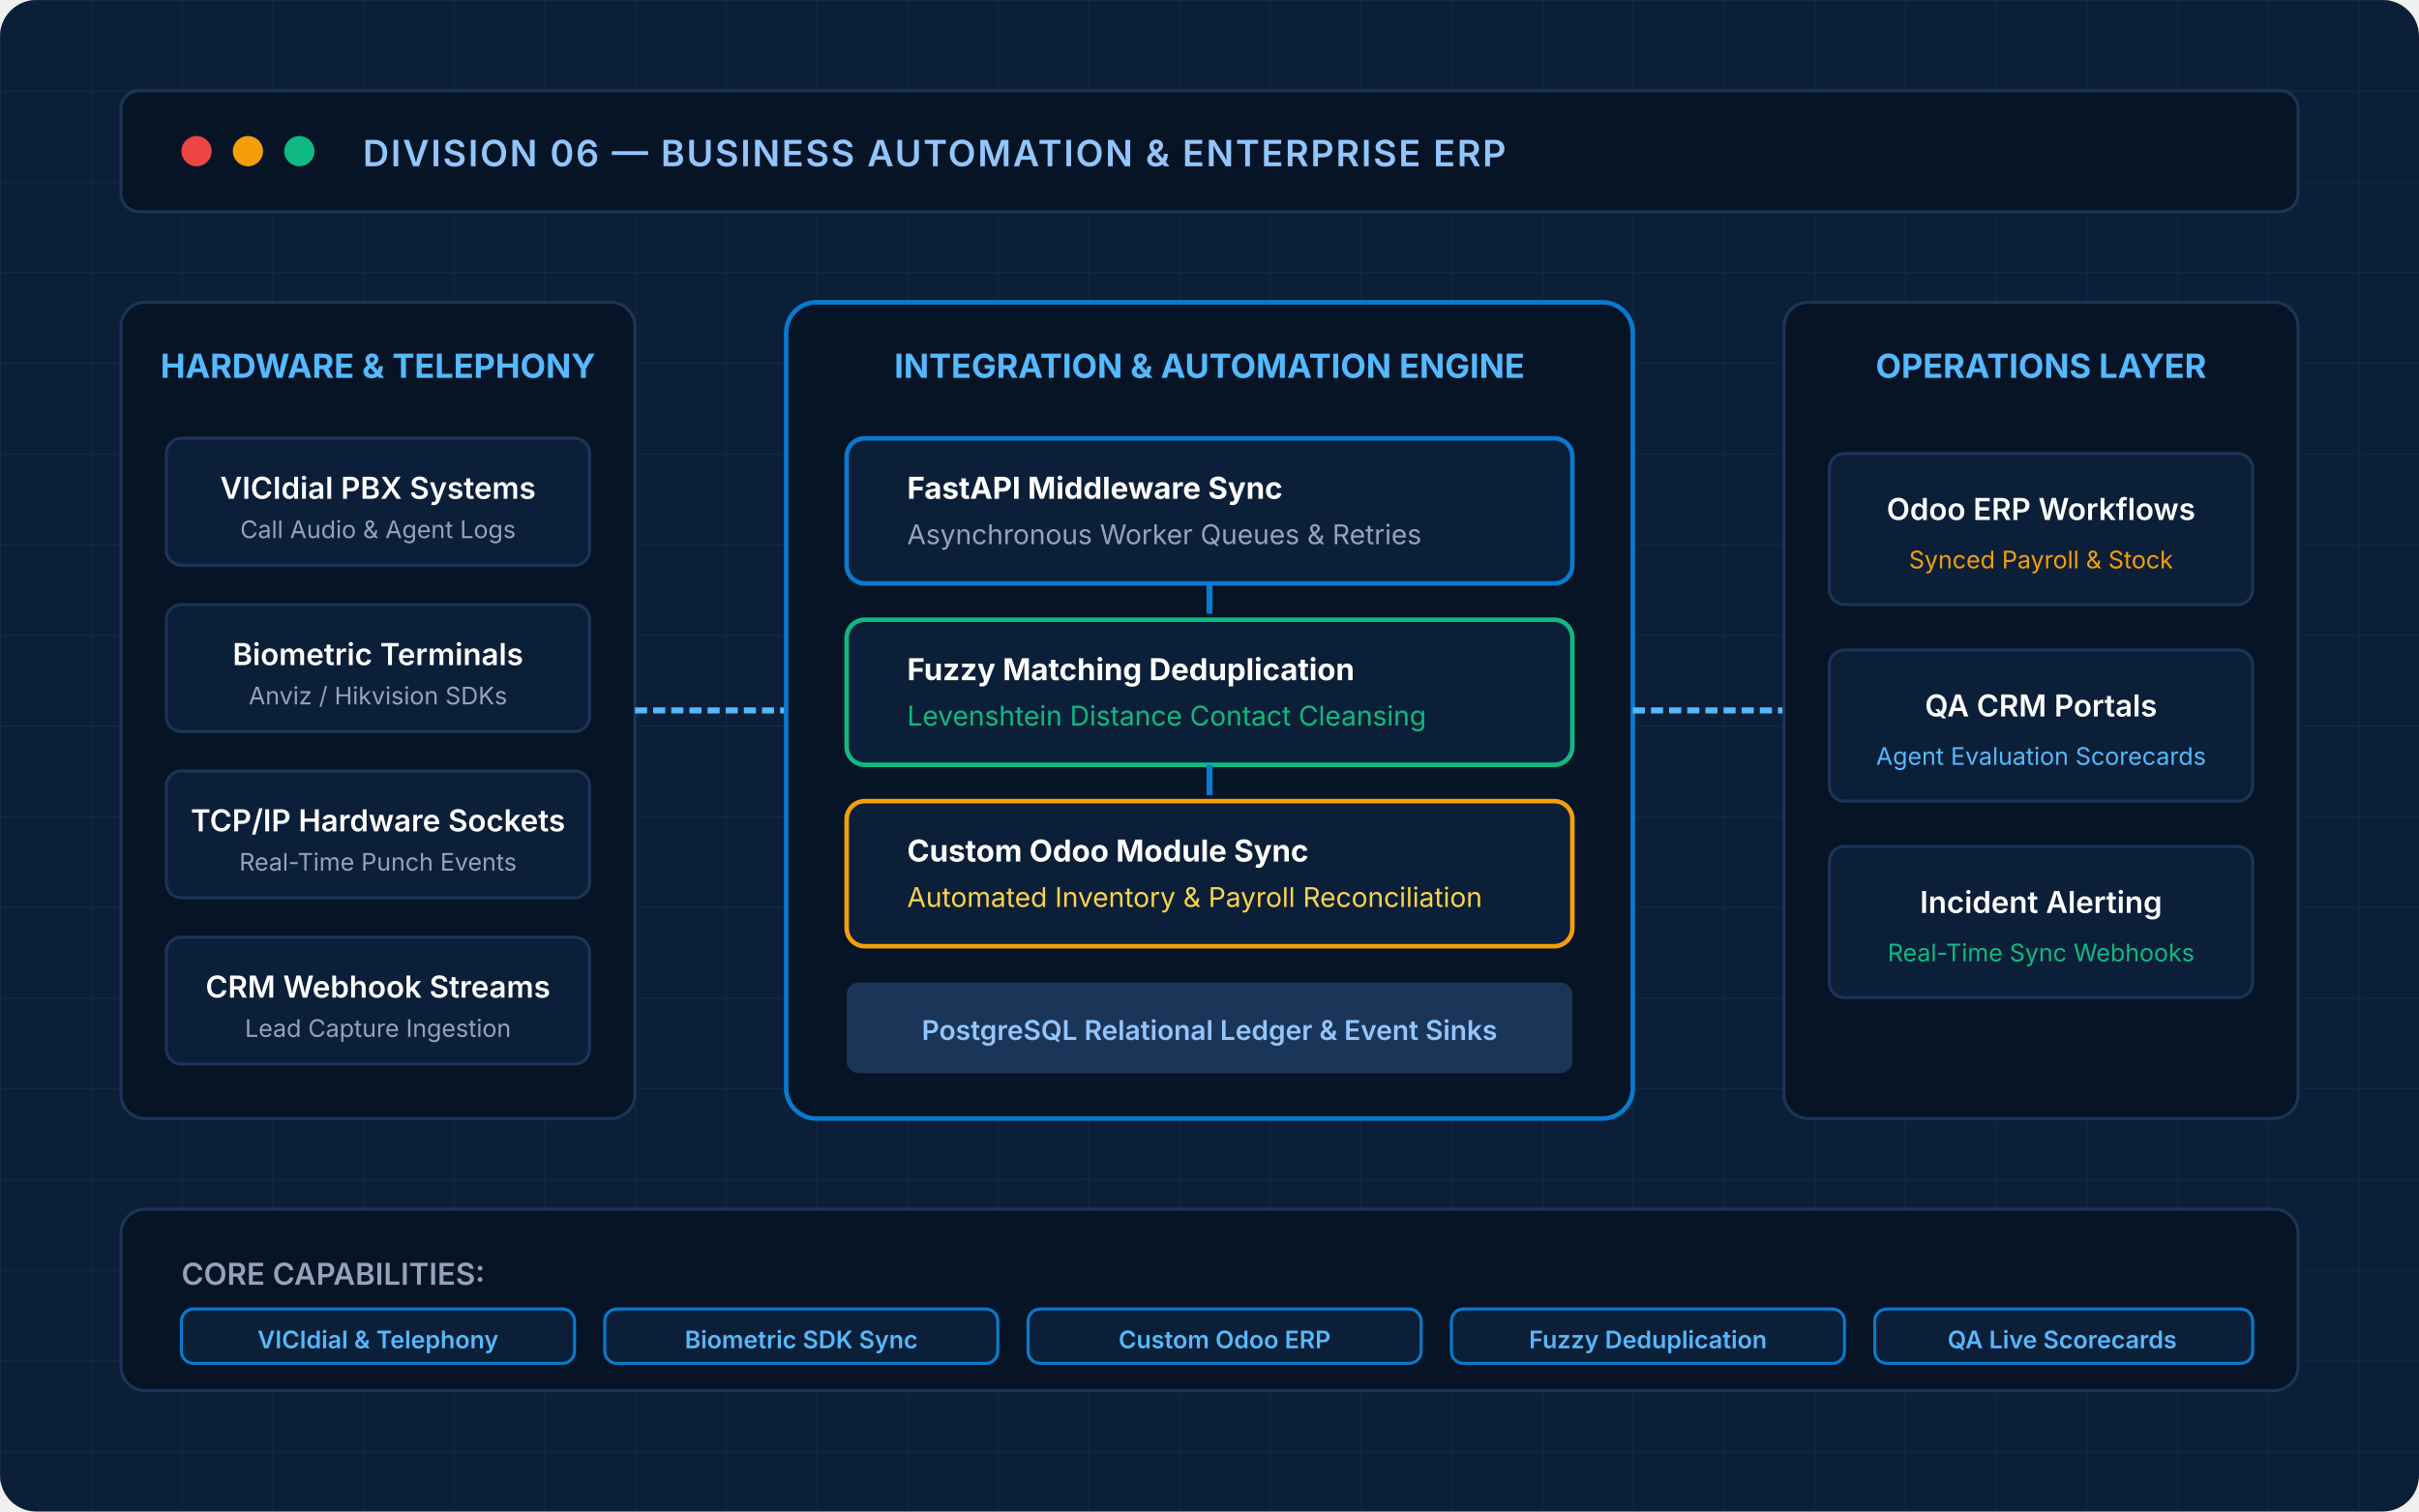
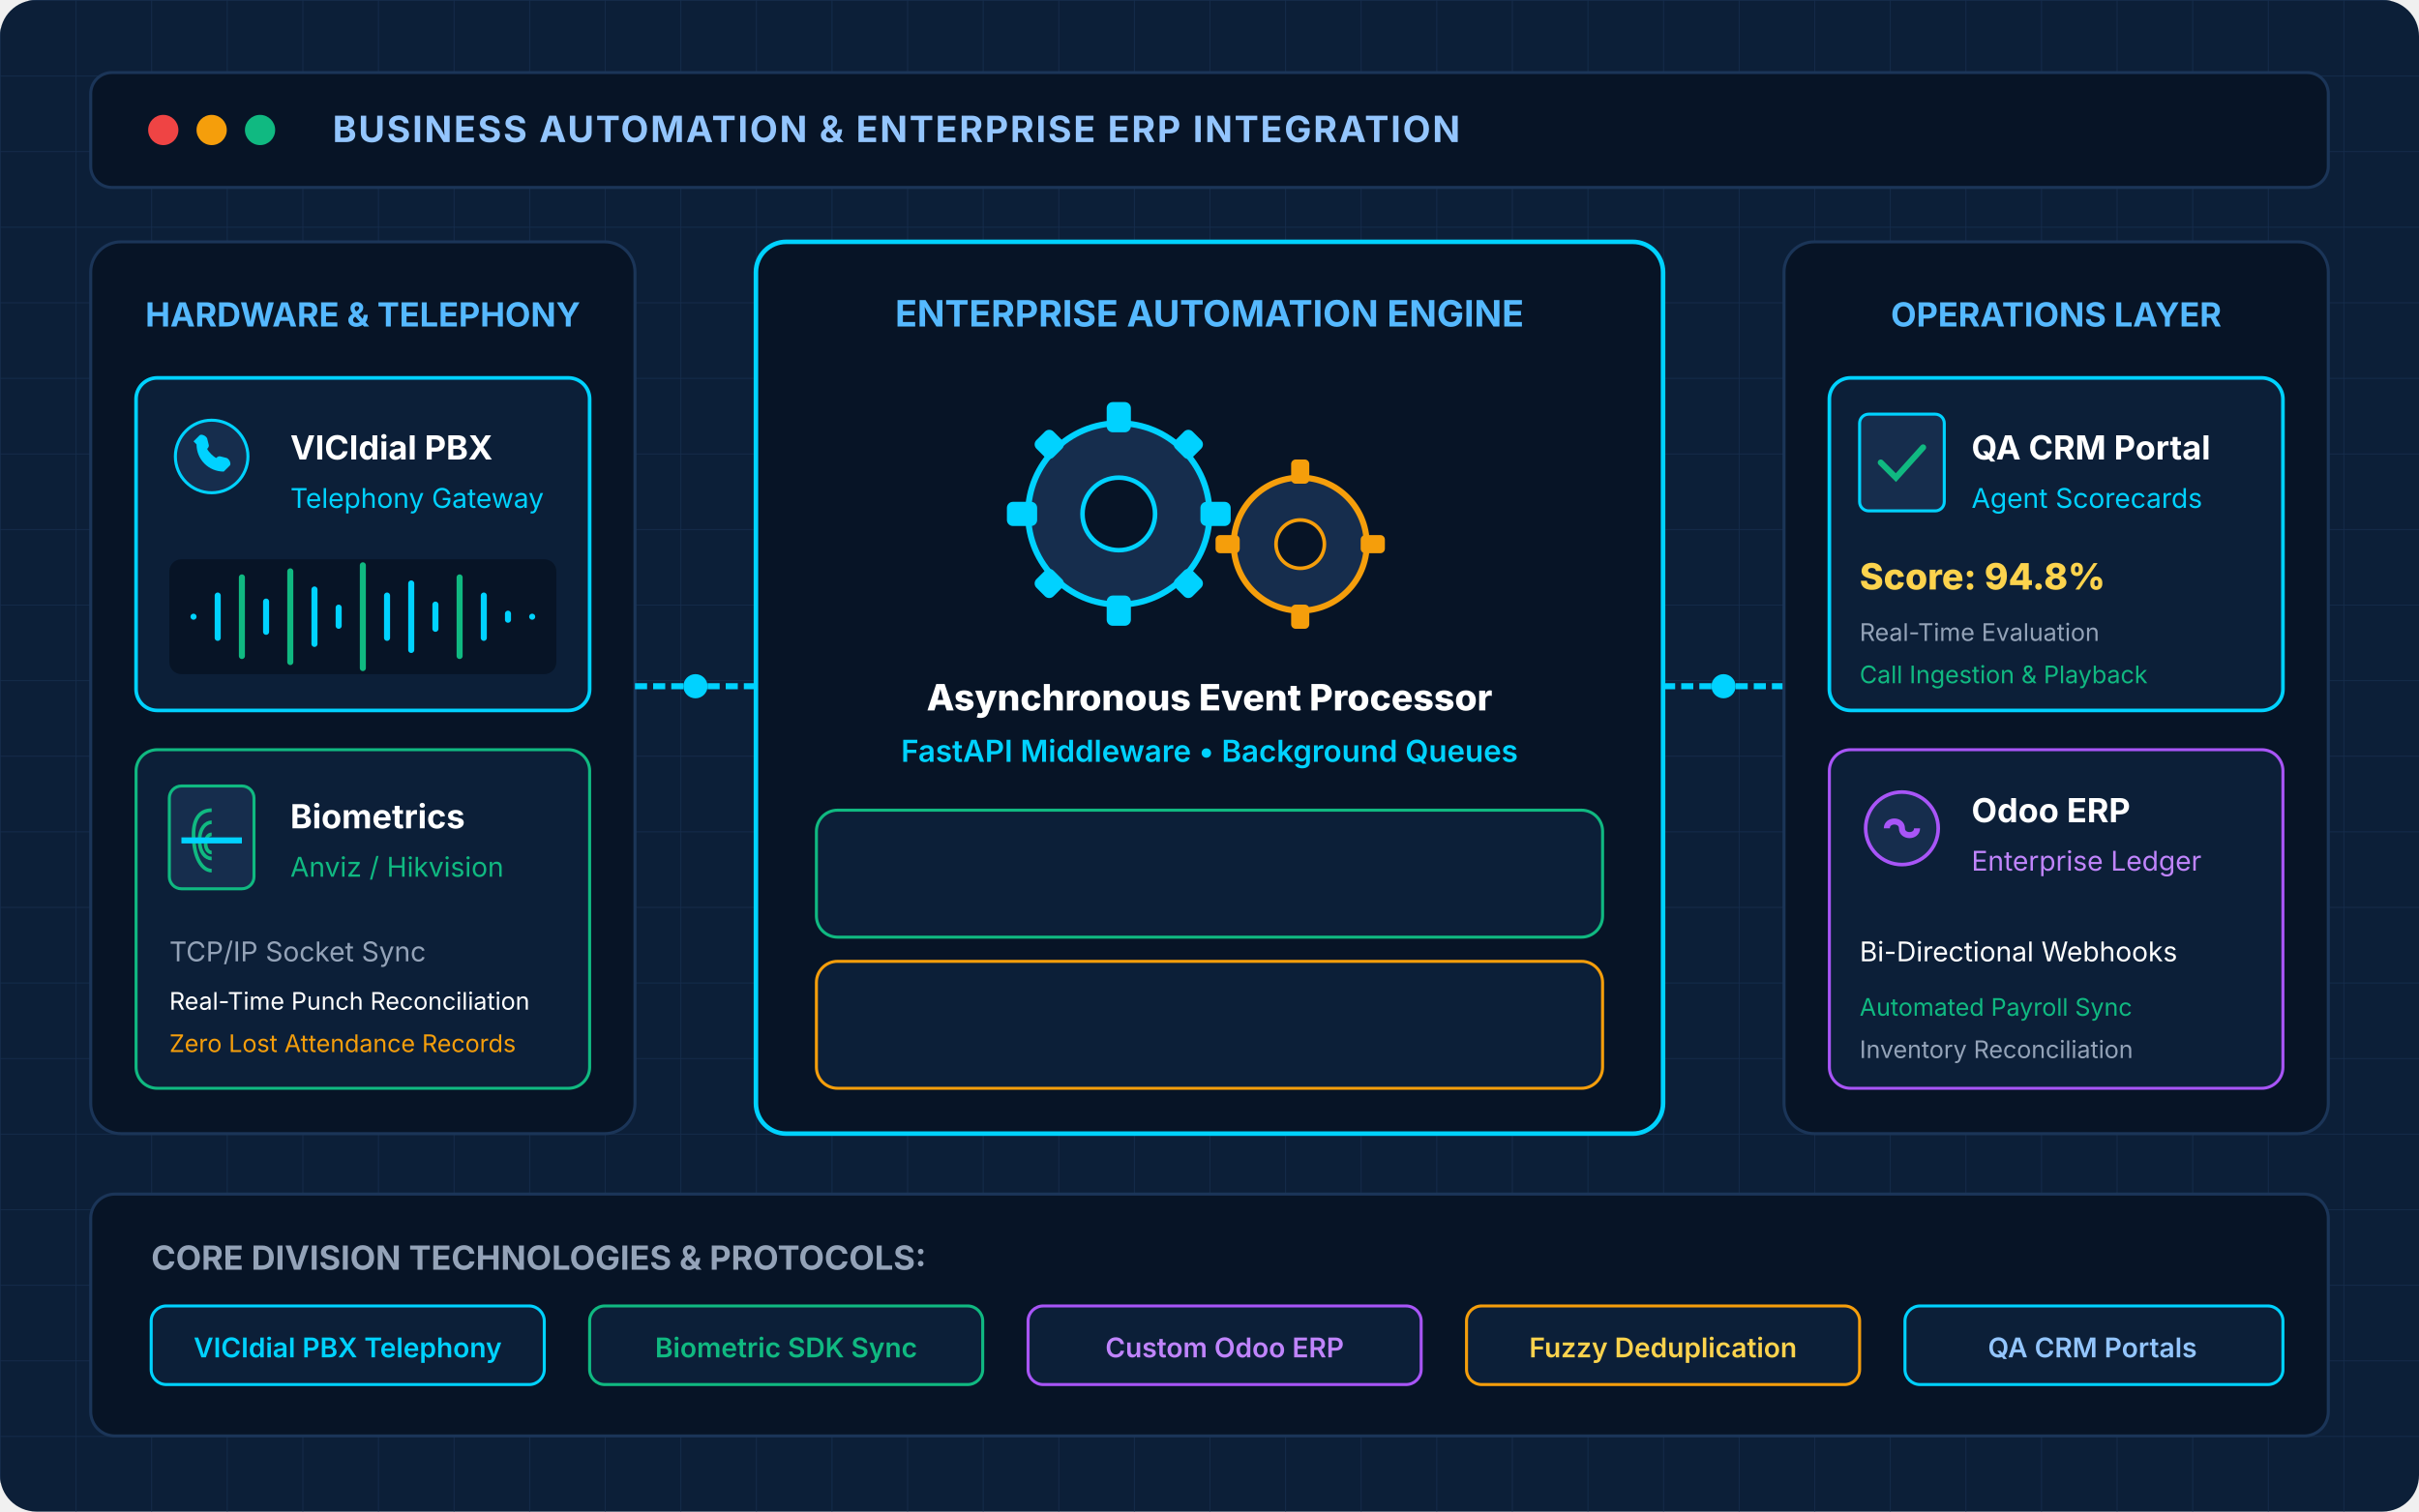
<svg xmlns="http://www.w3.org/2000/svg" viewBox="0 0 800 500" fill="none" class="w-full h-full">
  <rect width="800" height="500" fill="#0C1F38" rx="12" />
  <defs>
-     <pattern id="diagGrid6" width="30" height="30" patternUnits="userSpaceOnUse">
-       <path d="M 30 0 L 0 0 0 30" fill="none" stroke="#1B3558" stroke-width="0.5" stroke-opacity="0.6" />
+     <pattern id="grid6" width="25" height="25" patternUnits="userSpaceOnUse">
+       <path d="M 25 0 L 0 0 0 25" fill="none" stroke="#162D4D" stroke-width="0.5" />
    </pattern>
  </defs>
-   <rect width="800" height="500" fill="url(#diagGrid6)" rx="12" />
-   <rect x="40" y="30" width="720" height="40" rx="6" fill="#071426" stroke="#1B3558" />
-   <circle cx="65" cy="50" r="5" fill="#EF4444" />
-   <circle cx="82" cy="50" r="5" fill="#F59E0B" />
-   <circle cx="99" cy="50" r="5" fill="#10B981" />
-   <text x="120" y="55" fill="#93C5FD" font-family="'Inter', sans-serif" font-size="12" font-weight="600" letter-spacing="0.05em">DIVISION 06 — BUSINESS AUTOMATION &amp; ENTERPRISE ERP</text>
-   <rect x="40" y="100" width="170" height="270" rx="8" fill="#071426" stroke="#1B3558" />
-   <text x="125" y="125" fill="#55B9FF" font-family="'Inter', sans-serif" font-size="11" font-weight="700" text-anchor="middle">HARDWARE &amp; TELEPHONY</text>
-   <rect x="55" y="145" width="140" height="42" rx="5" fill="#0C1F38" stroke="#1B3558" />
-   <text x="125" y="165" fill="#FFFFFF" font-family="'Inter', sans-serif" font-size="10" font-weight="600" text-anchor="middle">VICIdial PBX Systems</text>
-   <text x="125" y="178" fill="#94A3B8" font-family="'Inter', sans-serif" font-size="8" text-anchor="middle">Call Audio &amp; Agent Logs</text>
-   <rect x="55" y="200" width="140" height="42" rx="5" fill="#0C1F38" stroke="#1B3558" />
-   <text x="125" y="220" fill="#FFFFFF" font-family="'Inter', sans-serif" font-size="10" font-weight="600" text-anchor="middle">Biometric Terminals</text>
-   <text x="125" y="233" fill="#94A3B8" font-family="'Inter', sans-serif" font-size="8" text-anchor="middle">Anviz / Hikvision SDKs</text>
-   <rect x="55" y="255" width="140" height="42" rx="5" fill="#0C1F38" stroke="#1B3558" />
-   <text x="125" y="275" fill="#FFFFFF" font-family="'Inter', sans-serif" font-size="10" font-weight="600" text-anchor="middle">TCP/IP Hardware Sockets</text>
-   <text x="125" y="288" fill="#94A3B8" font-family="'Inter', sans-serif" font-size="8" text-anchor="middle">Real-Time Punch Events</text>
-   <rect x="55" y="310" width="140" height="42" rx="5" fill="#0C1F38" stroke="#1B3558" />
-   <text x="125" y="330" fill="#FFFFFF" font-family="'Inter', sans-serif" font-size="10" font-weight="600" text-anchor="middle">CRM Webhook Streams</text>
-   <text x="125" y="343" fill="#94A3B8" font-family="'Inter', sans-serif" font-size="8" text-anchor="middle">Lead Capture Ingestion</text>
-   <path d="M210 235 L260 235" stroke="#55B9FF" stroke-width="2" stroke-dasharray="4 2" />
-   <rect x="260" y="100" width="280" height="270" rx="10" fill="#071426" stroke="#087BCE" stroke-width="1.5" />
-   <text x="400" y="125" fill="#55B9FF" font-family="'Inter', sans-serif" font-size="11" font-weight="700" text-anchor="middle">INTEGRATION &amp; AUTOMATION ENGINE</text>
-   <rect x="280" y="145" width="240" height="48" rx="6" fill="#0C1F38" stroke="#087BCE" stroke-width="1.5" />
-   <text x="300" y="165" fill="#FFFFFF" font-family="'Inter', sans-serif" font-size="10" font-weight="700">FastAPI Middleware Sync</text>
-   <text x="300" y="180" fill="#94A3B8" font-family="'Inter', sans-serif" font-size="9">Asynchronous Worker Queues &amp; Retries</text>
-   <path d="M400 193 L400 203" stroke="#087BCE" stroke-width="2" />
-   <rect x="280" y="205" width="240" height="48" rx="6" fill="#0C1F38" stroke="#10B981" stroke-width="1.5" />
-   <text x="300" y="225" fill="#FFFFFF" font-family="'Inter', sans-serif" font-size="10" font-weight="700">Fuzzy Matching Deduplication</text>
-   <text x="300" y="240" fill="#10B981" font-family="'Inter', sans-serif" font-size="9">Levenshtein Distance Contact Cleansing</text>
-   <path d="M400 253 L400 263" stroke="#087BCE" stroke-width="2" />
-   <rect x="280" y="265" width="240" height="48" rx="6" fill="#0C1F38" stroke="#F59E0B" stroke-width="1.5" />
-   <text x="300" y="285" fill="#FFFFFF" font-family="'Inter', sans-serif" font-size="10" font-weight="700">Custom Odoo Module Sync</text>
-   <text x="300" y="300" fill="#FCD34D" font-family="'Inter', sans-serif" font-size="9">Automated Inventory &amp; Payroll Reconciliation</text>
-   <rect x="280" y="325" width="240" height="30" rx="4" fill="#1B3558" />
-   <text x="400" y="344" fill="#93C5FD" font-family="'Inter', sans-serif" font-size="9" font-weight="600" text-anchor="middle">PostgreSQL Relational Ledger &amp; Event Sinks</text>
-   <path d="M540 235 L590 235" stroke="#55B9FF" stroke-width="2" stroke-dasharray="4 2" />
-   <rect x="590" y="100" width="170" height="270" rx="8" fill="#071426" stroke="#1B3558" />
-   <text x="675" y="125" fill="#55B9FF" font-family="'Inter', sans-serif" font-size="11" font-weight="700" text-anchor="middle">OPERATIONS LAYER</text>
-   <rect x="605" y="150" width="140" height="50" rx="5" fill="#0C1F38" stroke="#1B3558" />
-   <text x="675" y="172" fill="#FFFFFF" font-family="'Inter', sans-serif" font-size="10" font-weight="600" text-anchor="middle">Odoo ERP Workflows</text>
-   <text x="675" y="188" fill="#F59E0B" font-family="'Inter', sans-serif" font-size="8" text-anchor="middle">Synced Payroll &amp; Stock</text>
-   <rect x="605" y="215" width="140" height="50" rx="5" fill="#0C1F38" stroke="#1B3558" />
-   <text x="675" y="237" fill="#FFFFFF" font-family="'Inter', sans-serif" font-size="10" font-weight="600" text-anchor="middle">QA CRM Portals</text>
-   <text x="675" y="253" fill="#55B9FF" font-family="'Inter', sans-serif" font-size="8" text-anchor="middle">Agent Evaluation Scorecards</text>
-   <rect x="605" y="280" width="140" height="50" rx="5" fill="#0C1F38" stroke="#1B3558" />
-   <text x="675" y="302" fill="#FFFFFF" font-family="'Inter', sans-serif" font-size="10" font-weight="600" text-anchor="middle">Incident Alerting</text>
-   <text x="675" y="318" fill="#10B981" font-family="'Inter', sans-serif" font-size="8" text-anchor="middle">Real-Time Sync Webhooks</text>
-   <rect x="40" y="400" width="720" height="60" rx="8" fill="#071426" stroke="#1B3558" />
-   <text x="60" y="425" fill="#94A3B8" font-family="'Inter', sans-serif" font-size="10" font-weight="600">CORE CAPABILITIES:</text>
-   <rect x="60" y="433" width="130" height="18" rx="4" fill="#0C1F38" stroke="#087BCE" />
-   <text x="125" y="446" fill="#55B9FF" font-family="'Inter', sans-serif" font-size="8" font-weight="600" text-anchor="middle">VICIdial &amp; Telephony</text>
-   <rect x="200" y="433" width="130" height="18" rx="4" fill="#0C1F38" stroke="#087BCE" />
-   <text x="265" y="446" fill="#55B9FF" font-family="'Inter', sans-serif" font-size="8" font-weight="600" text-anchor="middle">Biometric SDK Sync</text>
-   <rect x="340" y="433" width="130" height="18" rx="4" fill="#0C1F38" stroke="#087BCE" />
-   <text x="405" y="446" fill="#55B9FF" font-family="'Inter', sans-serif" font-size="8" font-weight="600" text-anchor="middle">Custom Odoo ERP</text>
-   <rect x="480" y="433" width="130" height="18" rx="4" fill="#0C1F38" stroke="#087BCE" />
-   <text x="545" y="446" fill="#55B9FF" font-family="'Inter', sans-serif" font-size="8" font-weight="600" text-anchor="middle">Fuzzy Deduplication</text>
-   <rect x="620" y="433" width="125" height="18" rx="4" fill="#0C1F38" stroke="#087BCE" />
-   <text x="682" y="446" fill="#55B9FF" font-family="'Inter', sans-serif" font-size="8" font-weight="600" text-anchor="middle">QA Live Scorecards</text>
+   <rect width="800" height="500" fill="url(#grid6)" rx="12" />
+   <rect x="30" y="24" width="740" height="38" rx="7" fill="#071426" stroke="#1B3558" />
+   <circle cx="54" cy="43" r="5" fill="#EF4444" />
+   <circle cx="70" cy="43" r="5" fill="#F59E0B" />
+   <circle cx="86" cy="43" r="5" fill="#10B981" />
+   <text x="110" y="47" fill="#93C5FD" font-family="'Inter', sans-serif" font-size="12" font-weight="700" letter-spacing="0.05em">BUSINESS AUTOMATION &amp; ENTERPRISE ERP INTEGRATION</text>
+   <rect x="30" y="80" width="180" height="295" rx="10" fill="#071426" stroke="#1B3558" />
+   <text x="120" y="108" fill="#55B9FF" font-family="'Inter', sans-serif" font-size="11" font-weight="700" text-anchor="middle">HARDWARE &amp; TELEPHONY</text>
+   <rect x="45" y="125" width="150" height="110" rx="7" fill="#0C1F38" stroke="#00D2FF" stroke-width="1.2" />
+   <g transform="translate(56, 137)">
+     <circle cx="14" cy="14" r="12" fill="#162D4D" stroke="#00D2FF" stroke-width="1" />
+     <path d="M9 10 C9 15, 13 19, 18 19 L20 17 C20.5 16.5, 20 15, 19 14.5 L17 14 C16.5 13.8, 16 14, 15.5 14.5 C14.5 14, 13 12.5, 12.5 11.5 C13 11, 13.2 10.5, 13 10 L12.5 8 C12 7, 10.5 6.5, 10 7 L8 9 Z" fill="#00D2FF" />
+   </g>
+   <text x="96" y="152" fill="#FFFFFF" font-family="'Inter', sans-serif" font-size="11" font-weight="700">VICIdial PBX</text>
+   <text x="96" y="168" fill="#00D2FF" font-family="'Inter', sans-serif" font-size="9">Telephony Gateway</text>
+   <g transform="translate(56, 185)">
+     <rect width="128" height="38" rx="4" fill="#071426" />
+     <line x1="8" y1="19" x2="8" y2="19" stroke="#00D2FF" stroke-width="2" stroke-linecap="round" />
+     <line x1="16" y1="12" x2="16" y2="26" stroke="#00D2FF" stroke-width="2" stroke-linecap="round" />
+     <line x1="24" y1="6" x2="24" y2="32" stroke="#10B981" stroke-width="2" stroke-linecap="round" />
+     <line x1="32" y1="14" x2="32" y2="24" stroke="#00D2FF" stroke-width="2" stroke-linecap="round" />
+     <line x1="40" y1="4" x2="40" y2="34" stroke="#10B981" stroke-width="2" stroke-linecap="round" />
+     <line x1="48" y1="10" x2="48" y2="28" stroke="#00D2FF" stroke-width="2" stroke-linecap="round" />
+     <line x1="56" y1="16" x2="56" y2="22" stroke="#00D2FF" stroke-width="2" stroke-linecap="round" />
+     <line x1="64" y1="2" x2="64" y2="36" stroke="#10B981" stroke-width="2" stroke-linecap="round" />
+     <line x1="72" y1="12" x2="72" y2="26" stroke="#00D2FF" stroke-width="2" stroke-linecap="round" />
+     <line x1="80" y1="8" x2="80" y2="30" stroke="#00D2FF" stroke-width="2" stroke-linecap="round" />
+     <line x1="88" y1="15" x2="88" y2="23" stroke="#00D2FF" stroke-width="2" stroke-linecap="round" />
+     <line x1="96" y1="6" x2="96" y2="32" stroke="#10B981" stroke-width="2" stroke-linecap="round" />
+     <line x1="104" y1="12" x2="104" y2="26" stroke="#00D2FF" stroke-width="2" stroke-linecap="round" />
+     <line x1="112" y1="18" x2="112" y2="20" stroke="#00D2FF" stroke-width="2" stroke-linecap="round" />
+     <line x1="120" y1="19" x2="120" y2="19" stroke="#00D2FF" stroke-width="2" stroke-linecap="round" />
+   </g>
+   <rect x="45" y="248" width="150" height="112" rx="7" fill="#0C1F38" stroke="#10B981" />
+   <g transform="translate(56, 260)">
+     <rect width="28" height="34" rx="4" fill="#162D4D" stroke="#10B981" stroke-width="1" />
+     <path d="M14 8 C10 8, 8 11, 8 16 C8 24, 11 28, 14 28" fill="none" stroke="#10B981" stroke-width="1.2" />
+     <path d="M14 12 C12 12, 10 14, 10 18 C10 22, 12 24, 14 24" fill="none" stroke="#10B981" stroke-width="1.2" />
+     <path d="M14 16 C13 16, 12 17, 12 19 C12 21, 13 22, 14 22" fill="none" stroke="#10B981" stroke-width="1.2" />
+     <line x1="4" y1="18" x2="24" y2="18" stroke="#00D2FF" stroke-width="2" />
+   </g>
+   <text x="96" y="274" fill="#FFFFFF" font-family="'Inter', sans-serif" font-size="11" font-weight="700">Biometrics</text>
+   <text x="96" y="290" fill="#10B981" font-family="'Inter', sans-serif" font-size="9">Anviz / Hikvision</text>
+   <text x="56" y="318" fill="#94A3B8" font-family="'Inter', sans-serif" font-size="9">TCP/IP Socket Sync</text>
+   <text x="56" y="334" fill="#FFFFFF" font-family="'Inter', sans-serif" font-size="8">Real-Time Punch Reconciliation</text>
+   <text x="56" y="348" fill="#F59E0B" font-family="'Inter', sans-serif" font-size="8">Zero Lost Attendance Records</text>
+   <path d="M210 227 L250 227" stroke="#00D2FF" stroke-width="2" stroke-dasharray="4 2" />
+   <circle cx="230" cy="227" r="4" fill="#00D2FF" />
+   <rect x="250" y="80" width="300" height="295" rx="10" fill="#071426" stroke="#00D2FF" stroke-width="1.5" />
+   <text x="400" y="108" fill="#55B9FF" font-family="'Inter', sans-serif" font-size="12" font-weight="700" text-anchor="middle">ENTERPRISE AUTOMATION ENGINE</text>
+   <g transform="translate(325, 125)">
+     <circle cx="45" cy="45" r="30" fill="#162D4D" stroke="#00D2FF" stroke-width="2" />
+     <circle cx="45" cy="45" r="12" fill="#071426" stroke="#00D2FF" stroke-width="1.5" />
+     <rect x="41" y="8" width="8" height="10" rx="2" fill="#00D2FF" />
+     <rect x="41" y="72" width="8" height="10" rx="2" fill="#00D2FF" />
+     <rect x="8" y="41" width="10" height="8" rx="2" fill="#00D2FF" />
+     <rect x="72" y="41" width="10" height="8" rx="2" fill="#00D2FF" />
+     <rect x="18" y="18" width="8" height="8" rx="2" fill="#00D2FF" transform="rotate(45 22 22)" />
+     <rect x="64" y="64" width="8" height="8" rx="2" fill="#00D2FF" transform="rotate(45 68 68)" />
+     <rect x="18" y="64" width="8" height="8" rx="2" fill="#00D2FF" transform="rotate(-45 22 68)" />
+     <rect x="64" y="18" width="8" height="8" rx="2" fill="#00D2FF" transform="rotate(-45 68 22)" />
+     <circle cx="105" cy="55" r="22" fill="#162D4D" stroke="#F59E0B" stroke-width="2" />
+     <circle cx="105" cy="55" r="8" fill="#071426" stroke="#F59E0B" stroke-width="1.2" />
+     <rect x="102" y="27" width="6" height="8" rx="1.5" fill="#F59E0B" />
+     <rect x="102" y="75" width="6" height="8" rx="1.5" fill="#F59E0B" />
+     <rect x="77" y="52" width="8" height="6" rx="1.5" fill="#F59E0B" />
+     <rect x="125" y="52" width="8" height="6" rx="1.5" fill="#F59E0B" />
+   </g>
+   <text x="400" y="235" fill="#FFFFFF" font-family="'Inter', sans-serif" font-size="12" font-weight="800" text-anchor="middle">Asynchronous Event Processor</text>
+   <text x="400" y="252" fill="#00D2FF" font-family="'Inter', sans-serif" font-size="10" font-weight="600" text-anchor="middle">FastAPI Middleware • Background Queues</text>
+   <g transform="translate(270, 268)">
+     <rect width="260" height="42" rx="7" fill="#0C1F38" stroke="#10B981" stroke-width="1" />
+     <text x="285" y="286" fill="#FFFFFF" font-family="'Inter', sans-serif" font-size="10" font-weight="700">Fuzzy Matching Deduplication</text>
+     <text x="285" y="300" fill="#10B981" font-family="'Inter', sans-serif" font-size="9">Levenshtein Distance Contact Cleansing</text>
+   </g>
+   <g transform="translate(270, 318)">
+     <rect width="260" height="42" rx="7" fill="#0C1F38" stroke="#F59E0B" stroke-width="1" />
+     <text x="285" y="336" fill="#FFFFFF" font-family="'Inter', sans-serif" font-size="10" font-weight="700">Custom Odoo Module Sync</text>
+     <text x="285" y="350" fill="#FCD34D" font-family="'Inter', sans-serif" font-size="9">Automated Payroll &amp; Stock Ledger Sync</text>
+   </g>
+   <path d="M550 227 L590 227" stroke="#00D2FF" stroke-width="2" stroke-dasharray="4 2" />
+   <circle cx="570" cy="227" r="4" fill="#00D2FF" />
+   <rect x="590" y="80" width="180" height="295" rx="10" fill="#071426" stroke="#1B3558" />
+   <text x="680" y="108" fill="#55B9FF" font-family="'Inter', sans-serif" font-size="11" font-weight="700" text-anchor="middle">OPERATIONS LAYER</text>
+   <rect x="605" y="125" width="150" height="110" rx="7" fill="#0C1F38" stroke="#00D2FF" stroke-width="1.2" />
+   <g transform="translate(615, 137)">
+     <rect width="28" height="32" rx="3" fill="#162D4D" stroke="#00D2FF" stroke-width="1" />
+     <path d="M7 16 L12 21 L21 11" fill="none" stroke="#10B981" stroke-width="2" stroke-linecap="round" />
+   </g>
+   <text x="652" y="152" fill="#FFFFFF" font-family="'Inter', sans-serif" font-size="11" font-weight="700">QA CRM Portal</text>
+   <text x="652" y="168" fill="#00D2FF" font-family="'Inter', sans-serif" font-size="9">Agent Scorecards</text>
+   <text x="615" y="195" fill="#FCD34D" font-family="'Inter', sans-serif" font-size="12" font-weight="800">Score: 94.8%</text>
+   <text x="615" y="212" fill="#94A3B8" font-family="'Inter', sans-serif" font-size="8">Real-Time Evaluation</text>
+   <text x="615" y="226" fill="#10B981" font-family="'Inter', sans-serif" font-size="8">Call Ingestion &amp; Playback</text>
+   <rect x="605" y="248" width="150" height="112" rx="7" fill="#0C1F38" stroke="#A855F7" />
+   <g transform="translate(615, 260)">
+     <circle cx="14" cy="14" r="12" fill="#162D4D" stroke="#A855F7" stroke-width="1.2" />
+     <path d="M9 14 C9 11, 14 11, 14 14 C14 17, 19 17, 19 14" fill="none" stroke="#A855F7" stroke-width="2" />
+   </g>
+   <text x="652" y="272" fill="#FFFFFF" font-family="'Inter', sans-serif" font-size="11" font-weight="700">Odoo ERP</text>
+   <text x="652" y="288" fill="#C084FC" font-family="'Inter', sans-serif" font-size="9">Enterprise Ledger</text>
+   <text x="615" y="318" fill="#FFFFFF" font-family="'Inter', sans-serif" font-size="9">Bi-Directional Webhooks</text>
+   <text x="615" y="336" fill="#10B981" font-family="'Inter', sans-serif" font-size="8">Automated Payroll Sync</text>
+   <text x="615" y="350" fill="#94A3B8" font-family="'Inter', sans-serif" font-size="8">Inventory Reconciliation</text>
+   <rect x="30" y="395" width="740" height="80" rx="8" fill="#071426" stroke="#1B3558" />
+   <text x="50" y="420" fill="#94A3B8" font-family="'Inter', sans-serif" font-size="11" font-weight="700">CORE DIVISION TECHNOLOGIES &amp; PROTOCOLS:</text>
+   <rect x="50" y="432" width="130" height="26" rx="5" fill="#0C1F38" stroke="#00D2FF" />
+   <text x="115" y="449" fill="#00D2FF" font-family="'Inter', sans-serif" font-size="9" font-weight="600" text-anchor="middle">VICIdial PBX Telephony</text>
+   <rect x="195" y="432" width="130" height="26" rx="5" fill="#0C1F38" stroke="#10B981" />
+   <text x="260" y="449" fill="#10B981" font-family="'Inter', sans-serif" font-size="9" font-weight="600" text-anchor="middle">Biometric SDK Sync</text>
+   <rect x="340" y="432" width="130" height="26" rx="5" fill="#0C1F38" stroke="#A855F7" />
+   <text x="405" y="449" fill="#C084FC" font-family="'Inter', sans-serif" font-size="9" font-weight="600" text-anchor="middle">Custom Odoo ERP</text>
+   <rect x="485" y="432" width="130" height="26" rx="5" fill="#0C1F38" stroke="#F59E0B" />
+   <text x="550" y="449" fill="#FCD34D" font-family="'Inter', sans-serif" font-size="9" font-weight="600" text-anchor="middle">Fuzzy Deduplication</text>
+   <rect x="630" y="432" width="125" height="26" rx="5" fill="#0C1F38" stroke="#00D2FF" />
+   <text x="692" y="449" fill="#93C5FD" font-family="'Inter', sans-serif" font-size="9" font-weight="600" text-anchor="middle">QA CRM Portals</text>
</svg>
